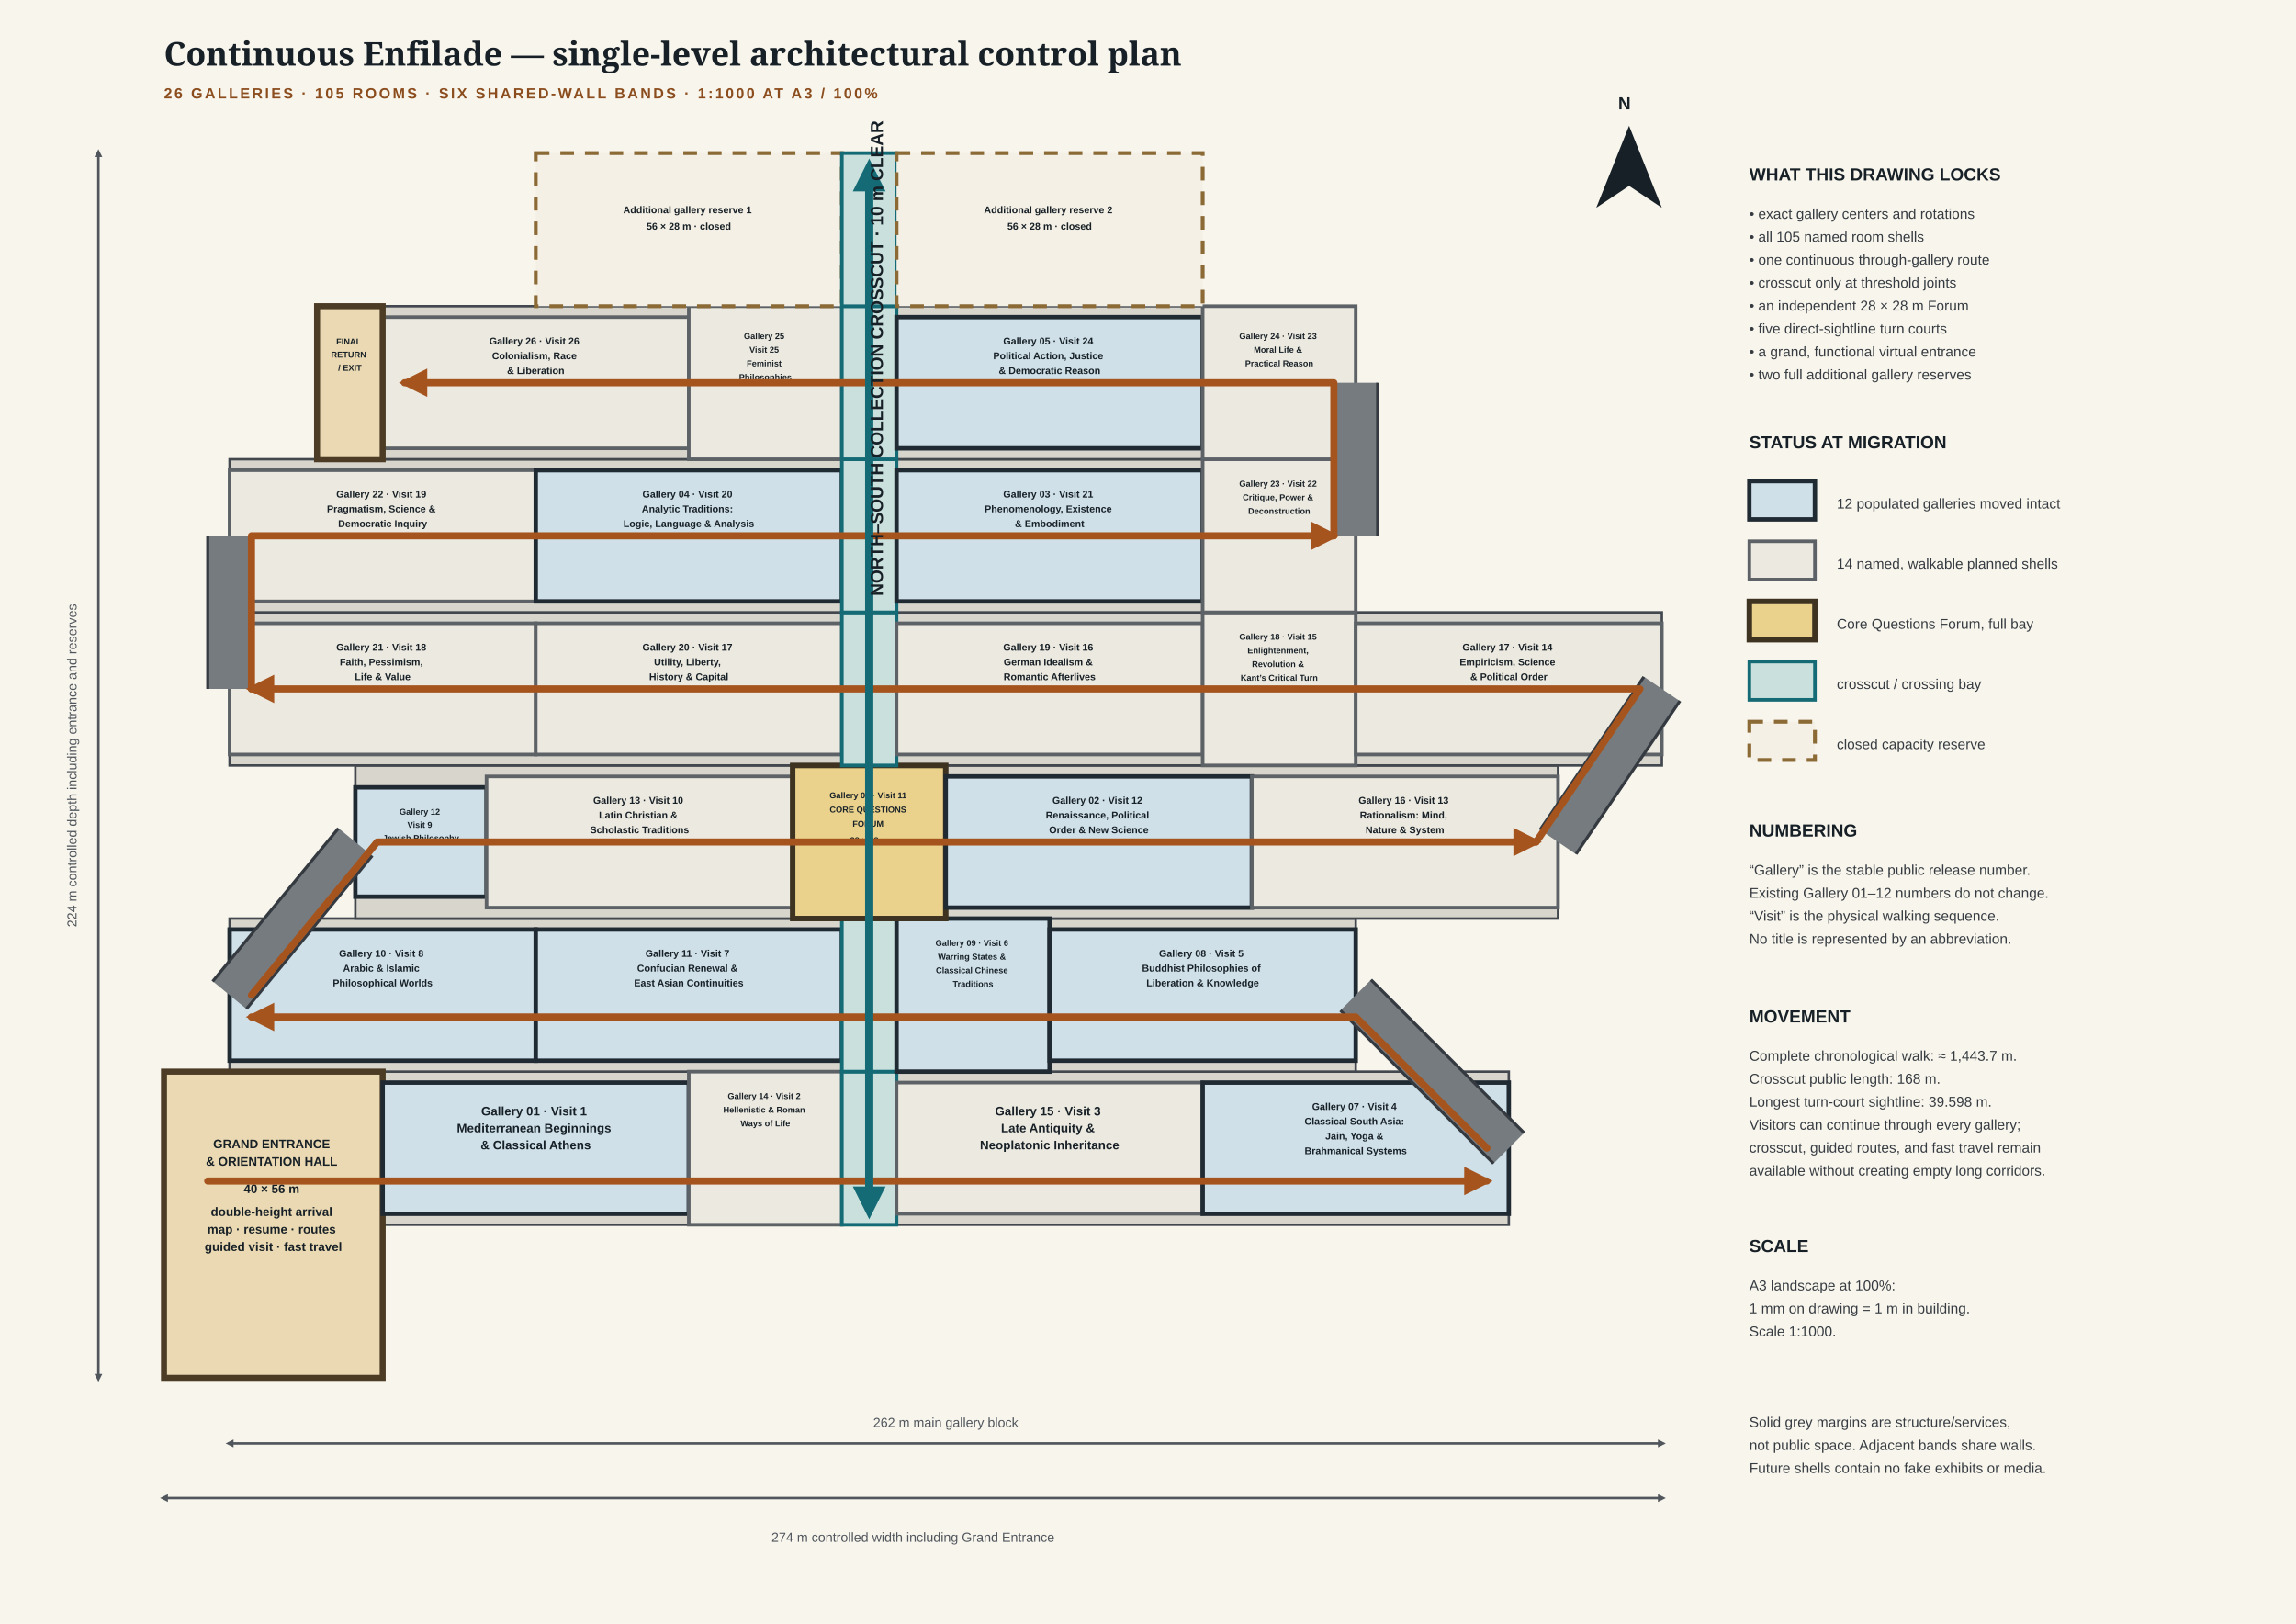
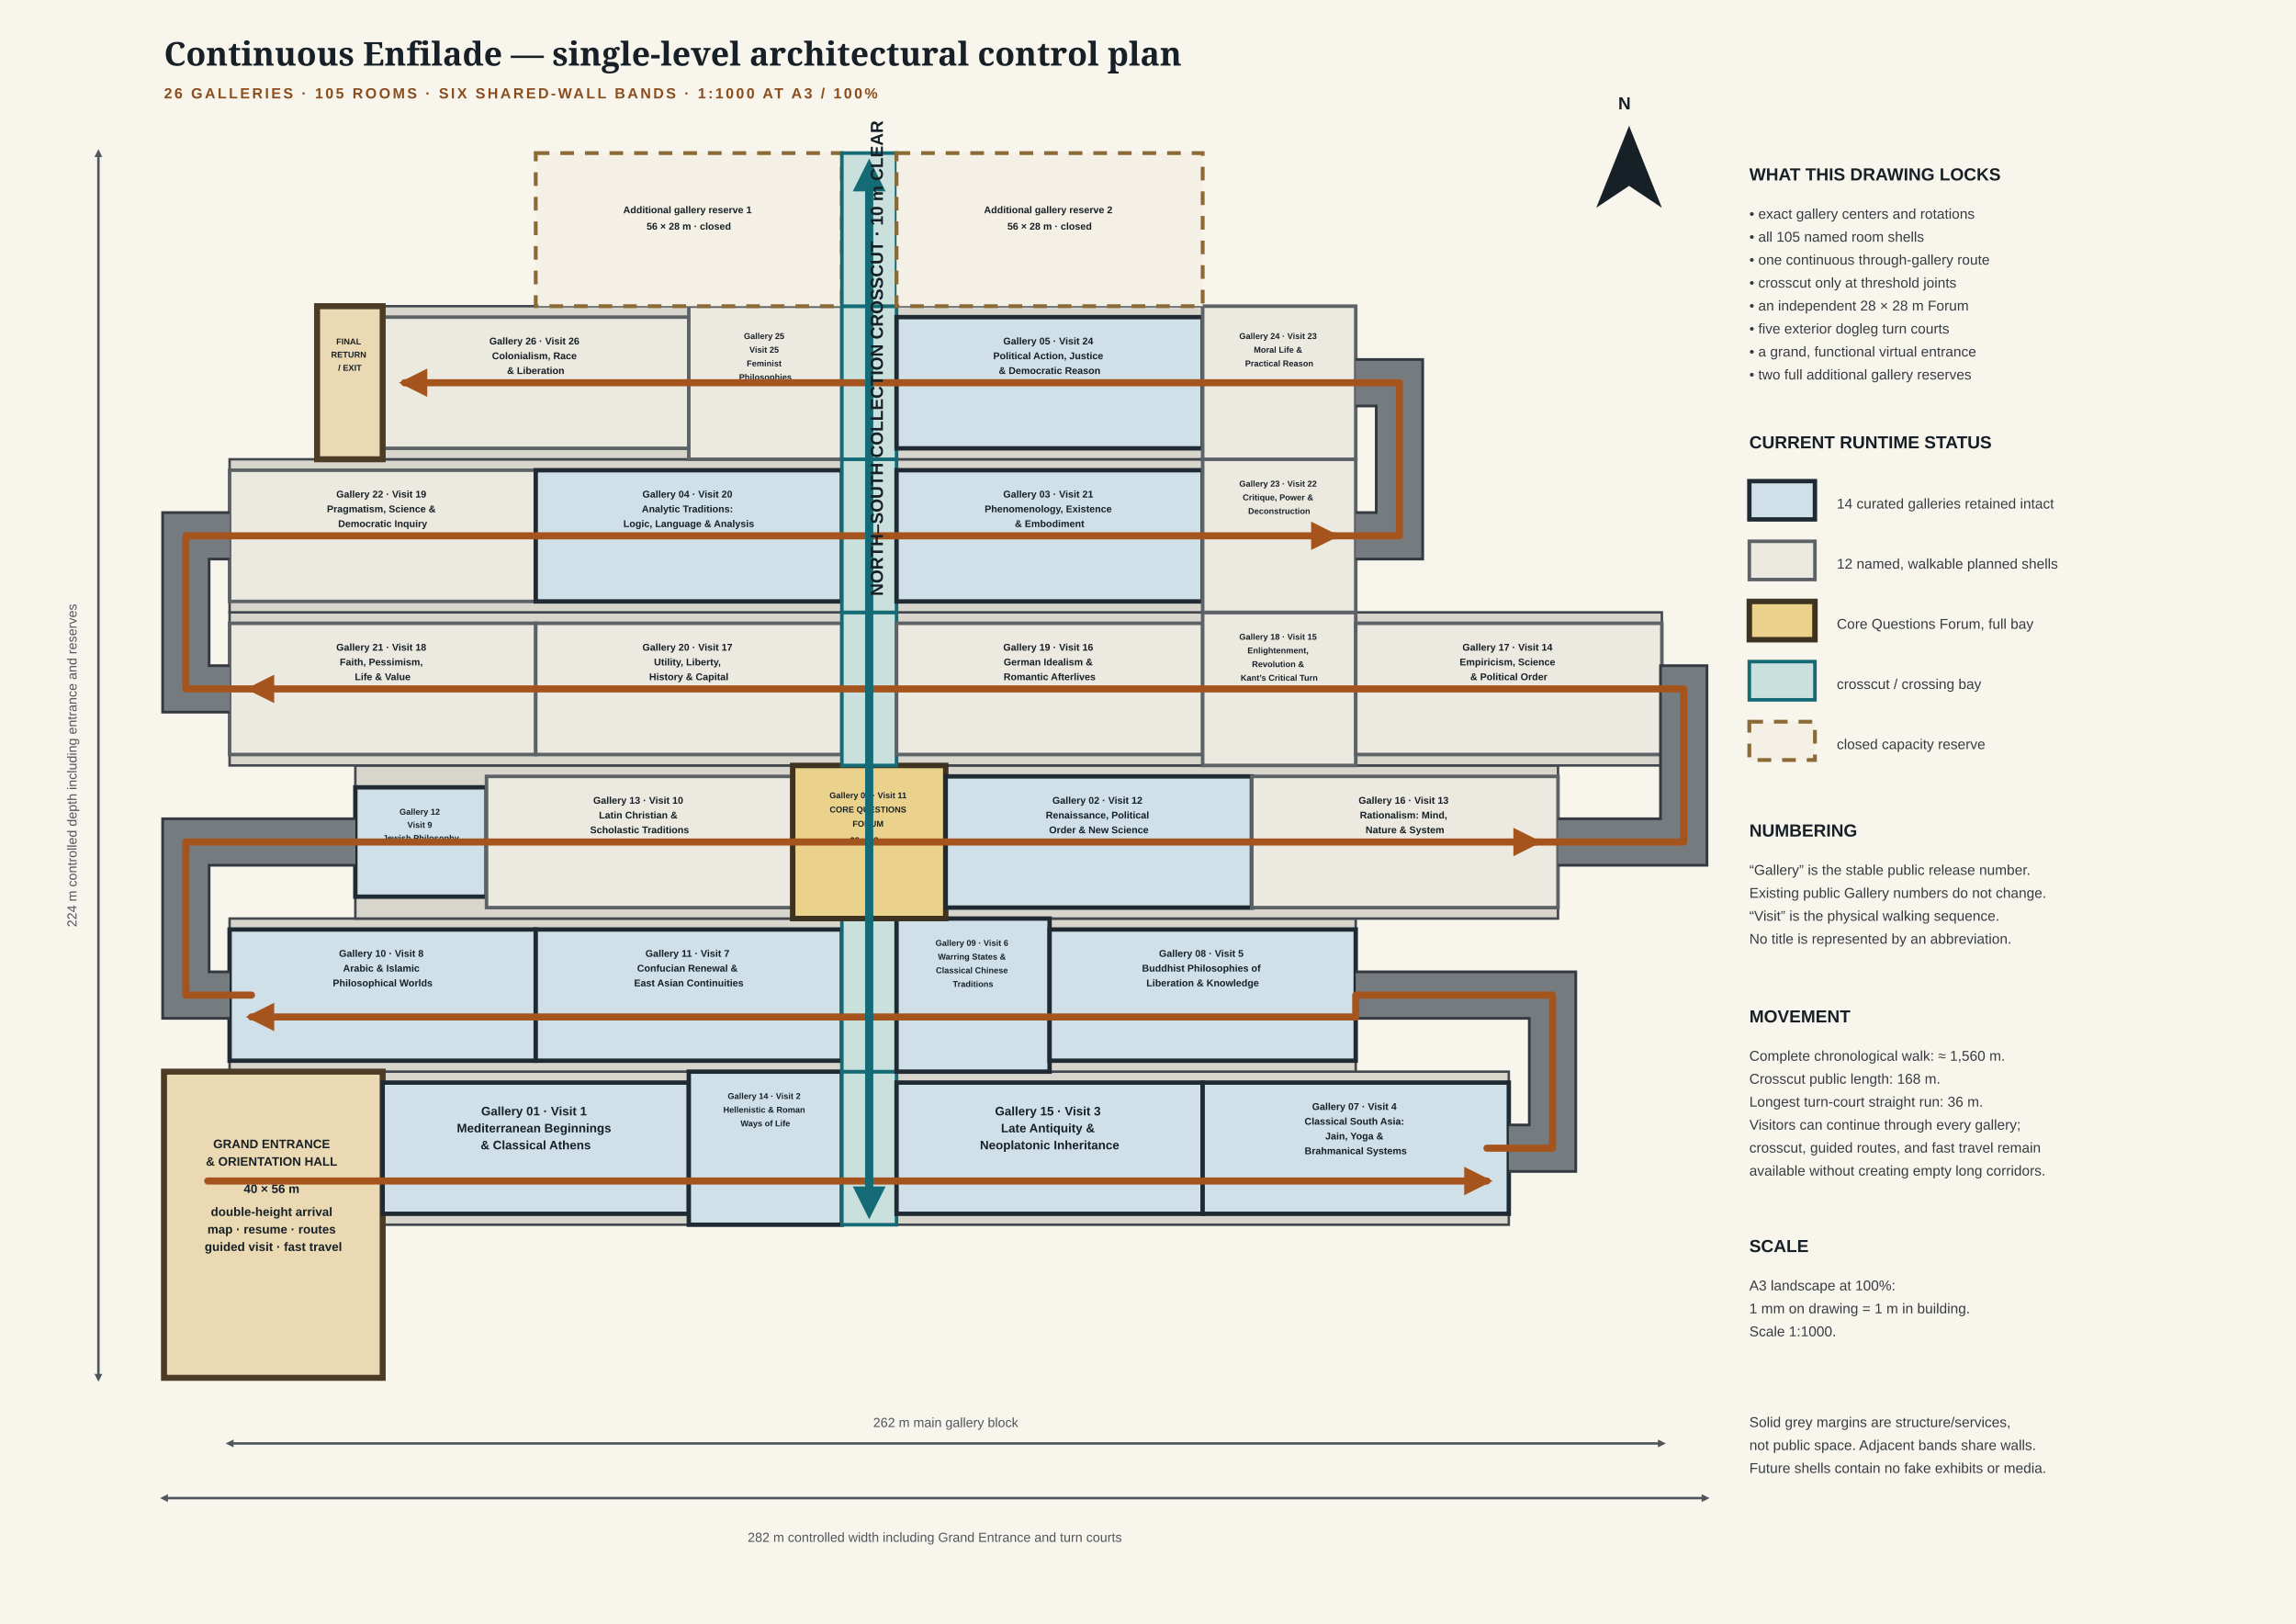
<svg xmlns="http://www.w3.org/2000/svg" width="420mm" height="297mm" viewBox="0 0 420 297" role="img" aria-labelledby="title description">
  <defs>
    <marker id="route-arrow" viewBox="0 0 10 10" refX="8" refY="5" markerWidth="4" markerHeight="4" orient="auto">
      <path d="M0 0L10 5L0 10Z" fill="#a6541e" />
    </marker>
    <marker id="axis-arrow" viewBox="0 0 10 10" refX="5" refY="5" markerWidth="4" markerHeight="4" orient="auto-start-reverse">
      <path d="M0 0L10 5L0 10Z" fill="#146a75" />
    </marker>
    <marker id="dim-arrow" viewBox="0 0 10 10" refX="5" refY="5" markerWidth="3.2" markerHeight="3.2" orient="auto-start-reverse">
      <path d="M0 0L10 5L0 10Z" fill="#50565c" />
    </marker>
    <style>
      .sheet{fill:#f8f5ed}
      .service{fill:#d8d5cd;stroke:#42484e;stroke-width:.45}
      .open{fill:#cfe0e8;stroke:#202a32;stroke-width:.8}
      .planned{fill:#ece9e0;stroke:#5d6267;stroke-width:.65}
      .forum{fill:#ead28d;stroke:#3d3320;stroke-width:1}
      .entrance{fill:#ead9b2;stroke:#4c3c25;stroke-width:1.1}
      .crossing{fill:#c9e0dc;stroke:#146a75;stroke-width:.65}
      .reserve{fill:#f4f0e5;stroke:#8b6a35;stroke-width:.7;stroke-dasharray:2.5 2}
      .turn{fill:none;stroke:#757b7f;stroke-width:8;stroke-linecap:butt}
-       .turn-edge{fill:none;stroke:#343a40;stroke-width:.55}
+       .turn-edge{fill:none;stroke:#343a40;stroke-width:9;stroke-linecap:butt;stroke-linejoin:miter}
      .route{fill:none;stroke:#a6541e;stroke-width:1.3;stroke-linecap:round;stroke-linejoin:round;marker-end:url(#route-arrow)}
      .axis{fill:none;stroke:#146a75;stroke-width:1.5;stroke-linecap:round;marker-start:url(#axis-arrow);marker-end:url(#axis-arrow)}
      .label{font-family:Arial,sans-serif;fill:#172026;text-anchor:middle;font-size:2.25px;font-weight:600}
      .small{font-family:Arial,sans-serif;fill:#172026;text-anchor:middle;font-size:1.8px;font-weight:600}
      .tiny{font-family:Arial,sans-serif;fill:#172026;text-anchor:middle;font-size:1.55px;font-weight:600}
      .meta{font-family:Arial,sans-serif;fill:#353b40;font-size:2.6px}
      .meta-bold{font-family:Arial,sans-serif;fill:#172026;font-size:3.2px;font-weight:700}
      .heading{font-family:Georgia,serif;fill:#172026;font-size:6px;font-weight:700}
      .subheading{font-family:Arial,sans-serif;fill:#8b4d1d;font-size:2.7px;font-weight:700;letter-spacing:.4px}
      .dimension{fill:none;stroke:#50565c;stroke-width:.45;marker-start:url(#dim-arrow);marker-end:url(#dim-arrow)}
      .dimension-text{font-family:Arial,sans-serif;fill:#50565c;font-size:2.4px;text-anchor:middle}
      .north{fill:#172026}
    </style>
  </defs>
  <rect class="sheet" width="420" height="297" />
  <text class="heading" x="30" y="12">Continuous Enfilade — single-level architectural control plan</text>
  <text class="subheading" x="30" y="18">26 GALLERIES · 105 ROOMS · SIX SHARED-WALL BANDS · 1:1000 AT A3 / 100%</text>
  <rect class="service" x="70" y="196" width="206" height="28" />
  <rect class="service" x="42" y="168" width="206" height="28" />
  <rect class="service" x="65" y="140" width="220" height="28" />
  <rect class="service" x="42" y="112" width="262" height="28" />
  <rect class="service" x="42" y="84" width="206" height="28" />
  <rect class="service" x="70" y="56" width="178" height="28" />
  <rect class="entrance" x="30" y="196" width="40" height="56" />
  <text class="label" x="50" y="210">
    <tspan x="50">GRAND ENTRANCE</tspan>
    <tspan x="50" dy="3.2">&amp; ORIENTATION HALL</tspan>
    <tspan x="50" dy="5">40 × 56 m</tspan>
    <tspan x="50" dy="4.2">double-height arrival</tspan>
    <tspan x="50" dy="3.2">map · resume · routes</tspan>
    <tspan x="50" dy="3.2">guided visit · fast travel</tspan>
  </text>
  <rect class="open" x="70" y="198" width="56" height="24" />
  <text class="label" x="98" y="204">
    <tspan x="98">Gallery 01 · Visit 1</tspan>
    <tspan x="98" dy="3.1">Mediterranean Beginnings</tspan>
    <tspan x="98" dy="3.1">&amp; Classical Athens</tspan>
  </text>
-   <rect class="planned" x="126" y="196" width="28" height="28" />
+   <rect class="open" x="126" y="196" width="28" height="28" />
  <text class="tiny" x="140" y="201">
    <tspan x="140">Gallery 14 · Visit 2</tspan>
    <tspan x="140" dy="2.5">Hellenistic &amp; Roman</tspan>
    <tspan x="140" dy="2.5">Ways of Life</tspan>
  </text>
  <rect class="crossing" x="154" y="196" width="10" height="28" />
-   <rect class="planned" x="164" y="198" width="56" height="24" />
+   <rect class="open" x="164" y="198" width="56" height="24" />
  <text class="label" x="192" y="204">
    <tspan x="192">Gallery 15 · Visit 3</tspan>
    <tspan x="192" dy="3.1">Late Antiquity &amp;</tspan>
    <tspan x="192" dy="3.1">Neoplatonic Inheritance</tspan>
  </text>
  <rect class="open" x="220" y="198" width="56" height="24" />
  <text class="small" x="248" y="203">
    <tspan x="248">Gallery 07 · Visit 4</tspan>
    <tspan x="248" dy="2.7">Classical South Asia:</tspan>
    <tspan x="248" dy="2.7">Jain, Yoga &amp;</tspan>
    <tspan x="248" dy="2.7">Brahmanical Systems</tspan>
  </text>
  <rect class="open" x="42" y="170" width="56" height="24" />
  <text class="small" x="70" y="175">
    <tspan x="70">Gallery 10 · Visit 8</tspan>
    <tspan x="70" dy="2.7">Arabic &amp; Islamic</tspan>
    <tspan x="70" dy="2.7">Philosophical Worlds</tspan>
  </text>
  <rect class="open" x="98" y="170" width="56" height="24" />
  <text class="small" x="126" y="175">
    <tspan x="126">Gallery 11 · Visit 7</tspan>
    <tspan x="126" dy="2.7">Confucian Renewal &amp;</tspan>
    <tspan x="126" dy="2.7">East Asian Continuities</tspan>
  </text>
  <rect class="crossing" x="154" y="168" width="10" height="28" />
  <rect class="open" x="164" y="168" width="28" height="28" />
  <text class="tiny" x="178" y="173">
    <tspan x="178">Gallery 09 · Visit 6</tspan>
    <tspan x="178" dy="2.5">Warring States &amp;</tspan>
    <tspan x="178" dy="2.5">Classical Chinese</tspan>
    <tspan x="178" dy="2.5">Traditions</tspan>
  </text>
  <rect class="open" x="192" y="170" width="56" height="24" />
  <text class="small" x="220" y="175">
    <tspan x="220">Gallery 08 · Visit 5</tspan>
    <tspan x="220" dy="2.7">Buddhist Philosophies of</tspan>
    <tspan x="220" dy="2.7">Liberation &amp; Knowledge</tspan>
  </text>
  <rect class="open" x="65" y="144" width="24" height="20" />
  <text class="tiny" x="77" y="149">
    <tspan x="77">Gallery 12</tspan>
    <tspan x="77" dy="2.4">Visit 9</tspan>
    <tspan x="77" dy="2.4">Jewish Philosophy</tspan>
  </text>
  <rect class="planned" x="89" y="142" width="56" height="24" />
  <text class="small" x="117" y="147">
    <tspan x="117">Gallery 13 · Visit 10</tspan>
    <tspan x="117" dy="2.7">Latin Christian &amp;</tspan>
    <tspan x="117" dy="2.7">Scholastic Traditions</tspan>
  </text>
  <rect class="forum" x="145" y="140" width="28" height="28" />
  <text class="tiny" x="159" y="146">
    <tspan x="159">Gallery 06 · Visit 11</tspan>
    <tspan x="159" dy="2.6">CORE QUESTIONS</tspan>
    <tspan x="159" dy="2.6">FORUM</tspan>
    <tspan x="159" dy="3">28 × 28 m</tspan>
  </text>
  <rect class="open" x="173" y="142" width="56" height="24" />
  <text class="small" x="201" y="147">
    <tspan x="201">Gallery 02 · Visit 12</tspan>
    <tspan x="201" dy="2.7">Renaissance, Political</tspan>
    <tspan x="201" dy="2.7">Order &amp; New Science</tspan>
  </text>
  <rect class="planned" x="229" y="142" width="56" height="24" />
  <text class="small" x="257" y="147">
    <tspan x="257">Gallery 16 · Visit 13</tspan>
    <tspan x="257" dy="2.7">Rationalism: Mind,</tspan>
    <tspan x="257" dy="2.7">Nature &amp; System</tspan>
  </text>
  <rect class="planned" x="42" y="114" width="56" height="24" />
  <text class="small" x="70" y="119">
    <tspan x="70">Gallery 21 · Visit 18</tspan>
    <tspan x="70" dy="2.7">Faith, Pessimism,</tspan>
    <tspan x="70" dy="2.7">Life &amp; Value</tspan>
  </text>
  <rect class="planned" x="98" y="114" width="56" height="24" />
  <text class="small" x="126" y="119">
    <tspan x="126">Gallery 20 · Visit 17</tspan>
    <tspan x="126" dy="2.7">Utility, Liberty,</tspan>
    <tspan x="126" dy="2.7">History &amp; Capital</tspan>
  </text>
  <rect class="crossing" x="154" y="112" width="10" height="28" />
  <rect class="planned" x="164" y="114" width="56" height="24" />
  <text class="small" x="192" y="119">
    <tspan x="192">Gallery 19 · Visit 16</tspan>
    <tspan x="192" dy="2.7">German Idealism &amp;</tspan>
    <tspan x="192" dy="2.7">Romantic Afterlives</tspan>
  </text>
  <rect class="planned" x="220" y="112" width="28" height="28" />
  <text class="tiny" x="234" y="117">
    <tspan x="234">Gallery 18 · Visit 15</tspan>
    <tspan x="234" dy="2.5">Enlightenment,</tspan>
    <tspan x="234" dy="2.5">Revolution &amp;</tspan>
    <tspan x="234" dy="2.5">Kant’s Critical Turn</tspan>
  </text>
  <rect class="planned" x="248" y="114" width="56" height="24" />
  <text class="small" x="276" y="119">
    <tspan x="276">Gallery 17 · Visit 14</tspan>
    <tspan x="276" dy="2.7">Empiricism, Science</tspan>
    <tspan x="276" dy="2.7">&amp; Political Order</tspan>
  </text>
  <rect class="planned" x="42" y="86" width="56" height="24" />
  <text class="small" x="70" y="91">
    <tspan x="70">Gallery 22 · Visit 19</tspan>
    <tspan x="70" dy="2.7">Pragmatism, Science &amp;</tspan>
    <tspan x="70" dy="2.7">Democratic Inquiry</tspan>
  </text>
  <rect class="open" x="98" y="86" width="56" height="24" />
  <text class="small" x="126" y="91">
    <tspan x="126">Gallery 04 · Visit 20</tspan>
    <tspan x="126" dy="2.7">Analytic Traditions:</tspan>
    <tspan x="126" dy="2.7">Logic, Language &amp; Analysis</tspan>
  </text>
  <rect class="crossing" x="154" y="84" width="10" height="28" />
  <rect class="open" x="164" y="86" width="56" height="24" />
  <text class="small" x="192" y="91">
    <tspan x="192">Gallery 03 · Visit 21</tspan>
    <tspan x="192" dy="2.7">Phenomenology, Existence</tspan>
    <tspan x="192" dy="2.7">&amp; Embodiment</tspan>
  </text>
  <rect class="planned" x="220" y="84" width="28" height="28" />
  <text class="tiny" x="234" y="89">
    <tspan x="234">Gallery 23 · Visit 22</tspan>
    <tspan x="234" dy="2.5">Critique, Power &amp;</tspan>
    <tspan x="234" dy="2.5">Deconstruction</tspan>
  </text>
  <rect class="planned" x="70" y="58" width="56" height="24" />
  <text class="small" x="98" y="63">
    <tspan x="98">Gallery 26 · Visit 26</tspan>
    <tspan x="98" dy="2.7">Colonialism, Race</tspan>
    <tspan x="98" dy="2.7">&amp; Liberation</tspan>
  </text>
  <rect class="planned" x="126" y="56" width="28" height="28" />
  <text class="tiny" x="140" y="62">
    <tspan x="140">Gallery 25</tspan>
    <tspan x="140" dy="2.5">Visit 25</tspan>
    <tspan x="140" dy="2.5">Feminist</tspan>
    <tspan x="140" dy="2.5">Philosophies</tspan>
  </text>
  <rect class="crossing" x="154" y="56" width="10" height="28" />
  <rect class="open" x="164" y="58" width="56" height="24" />
  <text class="small" x="192" y="63">
    <tspan x="192">Gallery 05 · Visit 24</tspan>
    <tspan x="192" dy="2.7">Political Action, Justice</tspan>
    <tspan x="192" dy="2.7">&amp; Democratic Reason</tspan>
  </text>
  <rect class="planned" x="220" y="56" width="28" height="28" />
  <text class="tiny" x="234" y="62">
    <tspan x="234">Gallery 24 · Visit 23</tspan>
    <tspan x="234" dy="2.5">Moral Life &amp;</tspan>
    <tspan x="234" dy="2.5">Practical Reason</tspan>
  </text>
  <rect class="entrance" x="58" y="56" width="12" height="28" />
  <text class="tiny" x="64" y="63">
    <tspan x="64">FINAL</tspan>
    <tspan x="64" dy="2.4">RETURN</tspan>
    <tspan x="64" dy="2.4">/ EXIT</tspan>
  </text>
  <rect class="reserve" x="98" y="28" width="56" height="28" />
  <text class="small" x="126" y="39">
    <tspan x="126">Additional gallery reserve 1</tspan>
    <tspan x="126" dy="3">56 × 28 m · closed</tspan>
  </text>
  <rect class="crossing" x="154" y="28" width="10" height="28" />
  <rect class="reserve" x="164" y="28" width="56" height="28" />
  <text class="small" x="192" y="39">
    <tspan x="192">Additional gallery reserve 2</tspan>
    <tspan x="192" dy="3">56 × 28 m · closed</tspan>
  </text>
-   <path class="turn" d="M276 210L248 182" />
-   <path class="turn-edge" d="M278.8 207.2L250.8 179.2M273.2 212.8L245.2 184.8" />
-   <path class="turn" d="M42 182L65 154" />
-   <path class="turn-edge" d="M38.9 179.5L61.9 151.5M45.1 184.5L68.1 156.5" />
-   <path class="turn" d="M285 154L304 126" />
-   <path class="turn-edge" d="M281.7 151.8L300.7 123.8M288.3 156.2L307.3 128.2" />
-   <path class="turn" d="M42 126L42 98" />
-   <path class="turn-edge" d="M38 126V98M46 126V98" />
-   <path class="turn" d="M248 98L248 70" />
-   <path class="turn-edge" d="M244 98V70M252 98V70" />
+   <path class="turn-edge" d="M276 210H284V182H248" />
+   <path class="turn" d="M276 210H284V182H248" />
+   <path class="turn-edge" d="M42 182H34V154H65" />
+   <path class="turn" d="M42 182H34V154H65" />
+   <path class="turn-edge" d="M285 154H308V126H304" />
+   <path class="turn" d="M285 154H308V126H304" />
+   <path class="turn-edge" d="M42 126H34V98H42" />
+   <path class="turn" d="M42 126H34V98H42" />
+   <path class="turn-edge" d="M248 98H256V70H248" />
+   <path class="turn" d="M248 98H256V70H248" />
  <path class="route" d="M38 216H272" />
-   <path class="route" d="M272 210L248 186H46" />
-   <path class="route" d="M46 182L69 154H281" />
-   <path class="route" d="M281 154L300 126H46" />
-   <path class="route" d="M46 126V98H244" />
-   <path class="route" d="M244 98V70H74" />
+   <path class="route" d="M272 210H284V182H248V186H46" />
+   <path class="route" d="M46 182H34V154H69H281" />
+   <path class="route" d="M281 154H308V126H304H46" />
+   <path class="route" d="M46 126H34V98H42H244" />
+   <path class="route" d="M244 98H256V70H248H74" />
  <path class="axis" d="M159 32V220" />
  <text class="meta-bold" x="161.5" y="109" transform="rotate(-90 161.5 109)">NORTH–SOUTH COLLECTION CROSSCUT · 10 m CLEAR</text>
  <path class="dimension" d="M42 264H304" />
  <text class="dimension-text" x="173" y="261">262 m main gallery block</text>
  <path class="dimension" d="M18 28V252" />
  <text class="dimension-text" x="14" y="140" transform="rotate(-90 14 140)">224 m controlled depth including entrance and reserves</text>
-   <path class="dimension" d="M30 274H304" />
-   <text class="dimension-text" x="167" y="282">274 m controlled width including Grand Entrance</text>
+   <path class="dimension" d="M30 274H312" />
+   <text class="dimension-text" x="171" y="282">282 m controlled width including Grand Entrance and turn courts</text>
  <path class="north" d="M292 38L298 23L304 38L298 34Z" />
  <text class="meta-bold" x="296" y="20">N</text>
  <text class="meta-bold" x="320" y="33">WHAT THIS DRAWING LOCKS</text>
  <text class="meta" x="320" y="40">
    <tspan x="320">• exact gallery centers and rotations</tspan>
    <tspan x="320" dy="4.2">• all 105 named room shells</tspan>
    <tspan x="320" dy="4.2">• one continuous through-gallery route</tspan>
    <tspan x="320" dy="4.2">• crosscut only at threshold joints</tspan>
    <tspan x="320" dy="4.2">• an independent 28 × 28 m Forum</tspan>
-     <tspan x="320" dy="4.2">• five direct-sightline turn courts</tspan>
+     <tspan x="320" dy="4.2">• five exterior dogleg turn courts</tspan>
    <tspan x="320" dy="4.2">• a grand, functional virtual entrance</tspan>
    <tspan x="320" dy="4.2">• two full additional gallery reserves</tspan>
  </text>
-   <text class="meta-bold" x="320" y="82">STATUS AT MIGRATION</text>
+   <text class="meta-bold" x="320" y="82">CURRENT RUNTIME STATUS</text>
  <rect class="open" x="320" y="88" width="12" height="7" />
-   <text class="meta" x="336" y="93">12 populated galleries moved intact</text>
+   <text class="meta" x="336" y="93">14 curated galleries retained intact</text>
  <rect class="planned" x="320" y="99" width="12" height="7" />
-   <text class="meta" x="336" y="104">14 named, walkable planned shells</text>
+   <text class="meta" x="336" y="104">12 named, walkable planned shells</text>
  <rect class="forum" x="320" y="110" width="12" height="7" />
  <text class="meta" x="336" y="115">Core Questions Forum, full bay</text>
  <rect class="crossing" x="320" y="121" width="12" height="7" />
  <text class="meta" x="336" y="126">crosscut / crossing bay</text>
  <rect class="reserve" x="320" y="132" width="12" height="7" />
  <text class="meta" x="336" y="137">closed capacity reserve</text>
  <text class="meta-bold" x="320" y="153">NUMBERING</text>
  <text class="meta" x="320" y="160">
    <tspan x="320">“Gallery” is the stable public release number.</tspan>
-     <tspan x="320" dy="4.2">Existing Gallery 01–12 numbers do not change.</tspan>
+     <tspan x="320" dy="4.2">Existing public Gallery numbers do not change.</tspan>
    <tspan x="320" dy="4.2">“Visit” is the physical walking sequence.</tspan>
    <tspan x="320" dy="4.2">No title is represented by an abbreviation.</tspan>
  </text>
  <text class="meta-bold" x="320" y="187">MOVEMENT</text>
  <text class="meta" x="320" y="194">
-     <tspan x="320">Complete chronological walk: ≈ 1,443.7 m.</tspan>
+     <tspan x="320">Complete chronological walk: ≈ 1,560 m.</tspan>
    <tspan x="320" dy="4.2">Crosscut public length: 168 m.</tspan>
-     <tspan x="320" dy="4.2">Longest turn-court sightline: 39.598 m.</tspan>
+     <tspan x="320" dy="4.2">Longest turn-court straight run: 36 m.</tspan>
    <tspan x="320" dy="4.2">Visitors can continue through every gallery;</tspan>
    <tspan x="320" dy="4.2">crosscut, guided routes, and fast travel remain</tspan>
    <tspan x="320" dy="4.2">available without creating empty long corridors.</tspan>
  </text>
  <text class="meta-bold" x="320" y="229">SCALE</text>
  <text class="meta" x="320" y="236">
    <tspan x="320">A3 landscape at 100%:</tspan>
    <tspan x="320" dy="4.2">1 mm on drawing = 1 m in building.</tspan>
    <tspan x="320" dy="4.2">Scale 1:1000.</tspan>
  </text>
  <text class="meta" x="320" y="261">
    <tspan x="320">Solid grey margins are structure/services,</tspan>
    <tspan x="320" dy="4.2">not public space. Adjacent bands share walls.</tspan>
    <tspan x="320" dy="4.2">Future shells contain no fake exhibits or media.</tspan>
  </text>
</svg>
